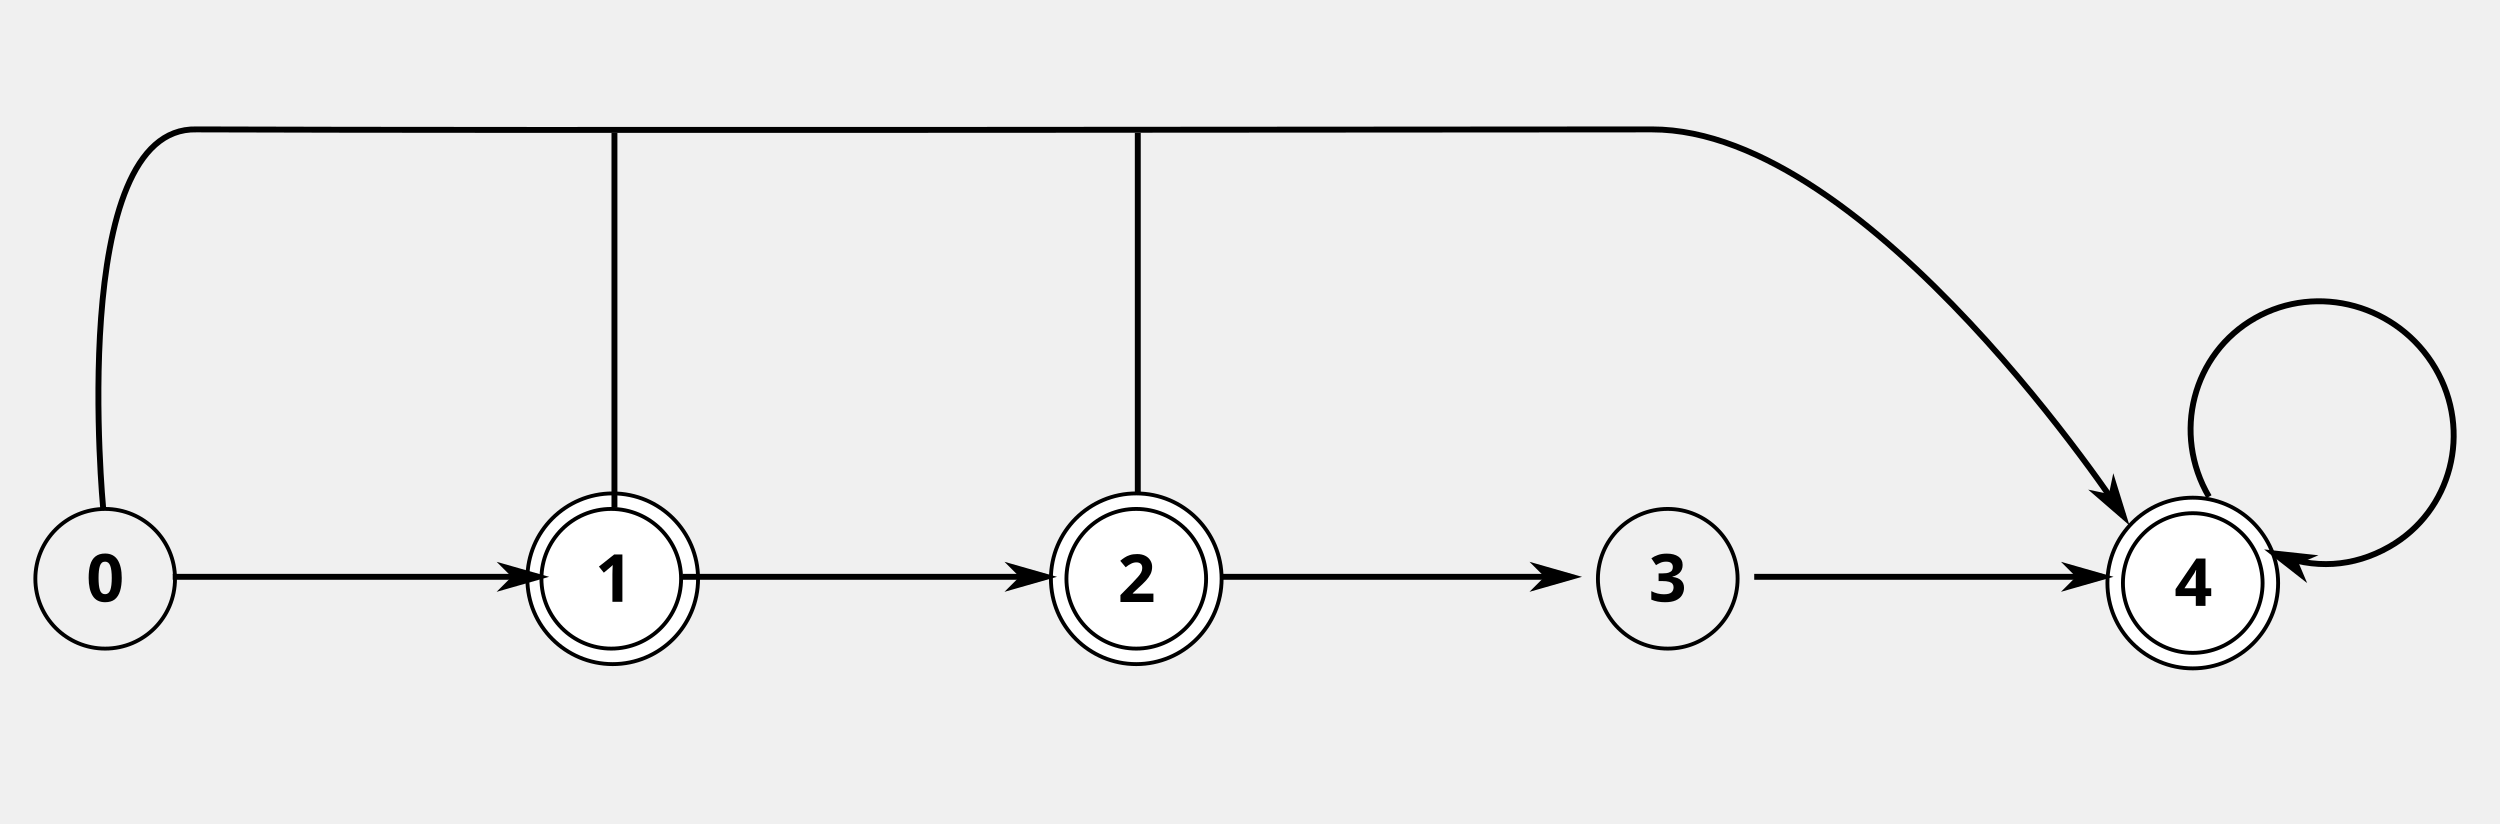
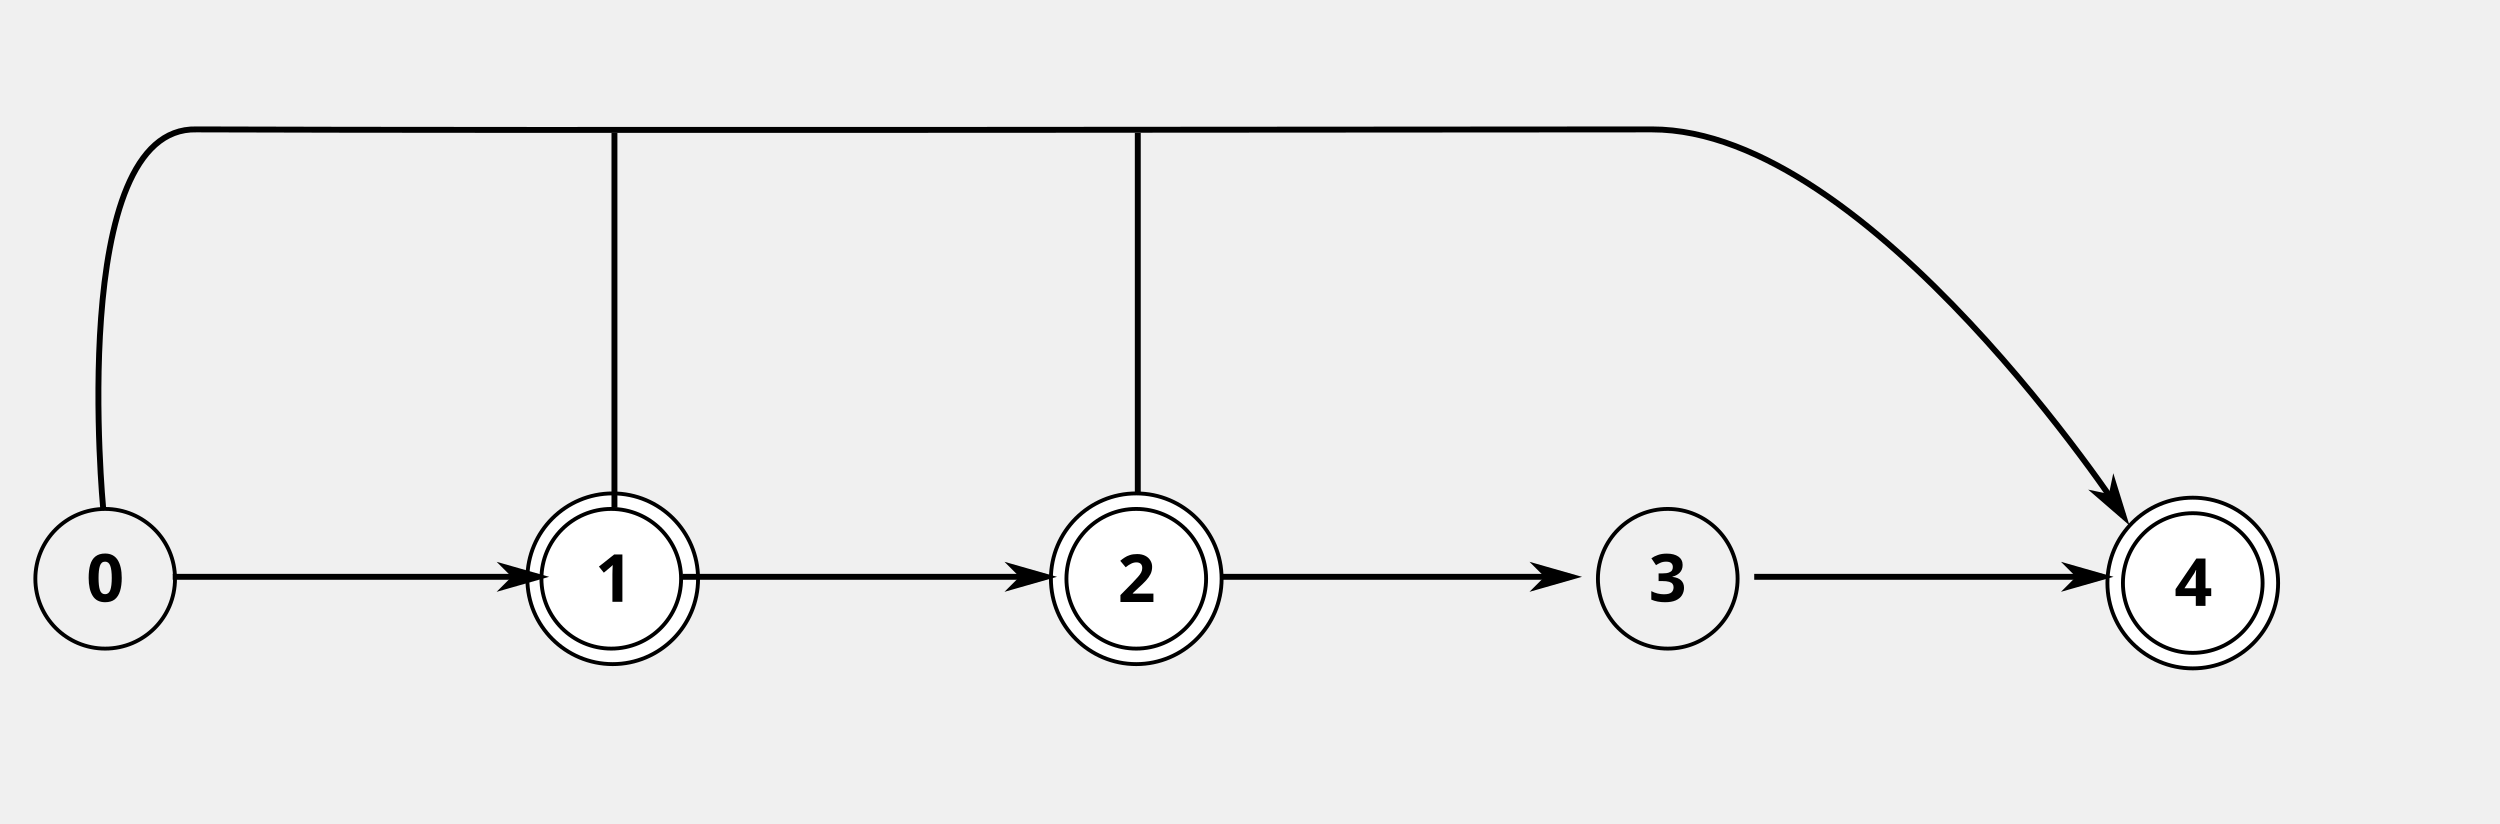
<svg xmlns="http://www.w3.org/2000/svg" width="509.583" height="167.834" viewBox="0 0 239.577 139.235" id="svg2" version="1.0">
  <defs id="defs179">
    <marker orient="auto" refY="0" refX="0" id="Arrow1Mstart" style="overflow:visible">
      <path id="path3698" d="M 0,0 5,-5 -12.5,0 5,5 Z" style="fill-rule:evenodd;stroke:#000000;stroke-width:1pt;marker-start:none" transform="matrix(0.4,0,0,0.4,4,0)" />
    </marker>
    <marker orient="auto" refY="0" refX="0" id="Arrow1Sstart" style="overflow:visible">
      <path id="path3704" d="M 0,0 5,-5 -12.5,0 5,5 Z" style="fill-rule:evenodd;stroke:#000000;stroke-width:1pt;marker-start:none" transform="matrix(0.2,0,0,0.2,1.2,0)" />
    </marker>
    <marker orient="auto" refY="0" refX="0" id="Arrow1Mend" style="overflow:visible">
      <path id="path3701" d="M 0,0 5,-5 -12.5,0 5,5 Z" style="fill-rule:evenodd;stroke:#000000;stroke-width:1pt;marker-start:none" transform="matrix(-0.4,0,0,-0.4,-4,0)" />
    </marker>
    <marker orient="auto" refY="0" refX="0" id="Arrow1Lend" style="overflow:visible">
      <path id="path3695" d="M 0,0 5,-5 -12.5,0 5,5 Z" style="fill-rule:evenodd;stroke:#000000;stroke-width:1pt;marker-start:none" transform="matrix(-0.8,0,0,-0.8,-10,0)" />
    </marker>
    <marker orient="auto" refY="0" refX="0" id="Arrow2Lend" style="overflow:visible">
      <path id="path3713" style="font-size:12px;fill-rule:evenodd;stroke-width:0.625;stroke-linejoin:round" d="M 8.719,4.034 -2.207,0.016 8.719,-4.002 c -1.745,2.372 -1.735,5.617 -6e-7,8.035 z" transform="matrix(-1.1,0,0,-1.1,-1.1,0)" />
    </marker>
  </defs>
  <circle id="circle6662" cy="97.869" cx="100.556" style="font-style:normal;font-variant:normal;font-weight:bold;font-stretch:normal;font-size:17.072px;line-height:125%;font-family:Sans;-inkscape-font-specification:'Sans Bold';text-align:center;writing-mode:lr-tb;text-anchor:middle;fill:#ffffff;fill-opacity:1;stroke:#000000;stroke-width:0.656" r="14.433" />
  <circle id="circle6664" cy="98.591" cx="279.21" style="font-style:normal;font-variant:normal;font-weight:bold;font-stretch:normal;font-size:17.072px;line-height:125%;font-family:Sans;-inkscape-font-specification:'Sans Bold';text-align:center;writing-mode:lr-tb;text-anchor:middle;fill:#ffffff;fill-opacity:1;stroke:#000000;stroke-width:0.656" r="14.433" />
  <circle id="circle6666" cy="97.869" cx="12.022" style="font-style:normal;font-variant:normal;font-weight:bold;font-stretch:normal;font-size:17.072px;line-height:125%;font-family:Sans;-inkscape-font-specification:'Sans Bold';text-align:center;writing-mode:lr-tb;text-anchor:middle;fill:#ffffff;fill-opacity:1;stroke:#000000;stroke-width:0.656" r="14.433" />
  <circle id="circle6668" cy="97.869" cx="11.778" style="font-style:normal;font-variant:normal;font-weight:bold;font-stretch:normal;font-size:17.072px;line-height:125%;font-family:Sans;-inkscape-font-specification:'Sans Bold';text-align:center;writing-mode:lr-tb;text-anchor:middle;fill:#ffffff;fill-opacity:1;stroke:#000000;stroke-width:0.656" r="11.809" />
  <text id="text6670" style="font-style:normal;font-variant:normal;font-weight:bold;font-stretch:normal;font-size:11.2px;line-height:0%;font-family:sans-serif;-inkscape-font-specification:'Sans Bold';text-align:center;writing-mode:lr-tb;text-anchor:middle" y="101.76" x="12.24">1</text>
  <circle id="circle6672" cy="97.869" cx="100.556" style="font-style:normal;font-variant:normal;font-weight:bold;font-stretch:normal;font-size:17.072px;line-height:125%;font-family:Sans;-inkscape-font-specification:'Sans Bold';text-align:center;writing-mode:lr-tb;text-anchor:middle;fill:none;stroke:#000000;stroke-width:0.656" r="11.809" />
  <text id="text6674" style="font-style:normal;font-variant:normal;font-weight:bold;font-stretch:normal;font-size:11.2px;line-height:0%;font-family:sans-serif;-inkscape-font-specification:'Sans Bold';text-align:center;writing-mode:lr-tb;text-anchor:middle" y="101.801" x="100.627">2</text>
  <circle id="circle6676" cy="98.591" cx="279.21" style="font-style:normal;font-variant:normal;font-weight:bold;font-stretch:normal;font-size:17.072px;line-height:125%;font-family:Sans;-inkscape-font-specification:'Sans Bold';text-align:center;writing-mode:lr-tb;text-anchor:middle;fill:none;stroke:#000000;stroke-width:0.656" r="11.809" />
  <text id="text6678" style="font-style:normal;font-variant:normal;font-weight:bold;font-stretch:normal;font-size:11.2px;line-height:0%;font-family:sans-serif;-inkscape-font-specification:'Sans Bold';text-align:center;writing-mode:lr-tb;text-anchor:middle" y="102.449" x="279.317">4</text>
  <circle id="circle6680" cy="97.869" cx="190.432" style="font-style:normal;font-variant:normal;font-weight:bold;font-stretch:normal;font-size:17.072px;line-height:125%;font-family:Sans;-inkscape-font-specification:'Sans Bold';text-align:center;writing-mode:lr-tb;text-anchor:middle;fill:none;stroke:#000000;stroke-width:0.656" r="11.809" />
  <text id="text6682" style="font-style:normal;font-variant:normal;font-weight:bold;font-stretch:normal;font-size:11.2px;line-height:0%;font-family:sans-serif;-inkscape-font-specification:'Sans Bold';text-align:center;writing-mode:lr-tb;text-anchor:middle" y="101.727" x="190.429">3</text>
  <g transform="translate(-94.09791,200.1831)" id="g6688">
    <circle style="font-style:normal;font-variant:normal;font-weight:bold;font-stretch:normal;font-size:17.072px;line-height:125%;font-family:Sans;-inkscape-font-specification:'Sans Bold';text-align:center;writing-mode:lr-tb;text-anchor:middle;fill:none;stroke:#000000" cx="18" cy="-20" id="circle6684" transform="matrix(0.656036,0,0,0.656036,8.488969,-89.19334)" r="18" />
    <text x="20.3" y="-98.456" style="font-style:normal;font-variant:normal;font-weight:bold;font-stretch:normal;font-size:11.2px;line-height:0%;font-family:sans-serif;-inkscape-font-specification:'Sans Bold';text-align:center;writing-mode:lr-tb;text-anchor:middle" id="text6686">0</text>
  </g>
  <path style="fill:none;stroke:#000000;stroke-width:1px;stroke-linecap:butt;stroke-linejoin:miter;stroke-opacity:1;marker-end:url(#Arrow1Mend)" d="m 205.052,97.54 h 58.787" id="path6690" />
  <path style="fill:none;stroke:#000000;stroke-width:1px;stroke-linecap:butt;stroke-linejoin:miter;stroke-opacity:1;marker-end:url(#Arrow1Mend)" d="m 115.176,97.54 h 58.787" id="path6692" />
  <path style="fill:none;stroke:#000000;stroke-width:1px;stroke-linecap:butt;stroke-linejoin:miter;stroke-opacity:1;marker-end:url(#Arrow1Mend)" d="M 23.822,97.54 H 85.185" id="path6694" />
  <path style="fill:none;stroke:#000000;stroke-width:1px;stroke-linecap:butt;stroke-linejoin:miter;stroke-opacity:1;marker-end:url(#Arrow1Mend)" d="M -62.38,97.54 H -0.695" id="path6696" />
  <flowRoot transform="translate(-99.66386,201.7835)" xml:space="preserve" id="flowRoot6704" style="font-style:normal;font-variant:normal;font-weight:normal;font-stretch:normal;line-height:0.01%;font-family:Courier;-inkscape-font-specification:Courier;text-align:start;writing-mode:lr-tb;text-anchor:start;fill:#000000;fill-opacity:1;stroke:none">
    <flowRegion id="flowRegion6700">
      <rect id="rect6698" width="16.34" height="13.277" x="59.745" y="-121.281" style="font-style:normal;font-variant:normal;font-weight:normal;font-stretch:normal;font-size:11.2px;line-height:125%;font-family:Courier;-inkscape-font-specification:Courier;text-align:start;writing-mode:lr-tb;text-anchor:start" />
    </flowRegion>
    <flowPara id="flowPara6702" style="font-size:11.2px;line-height:1.25">f</flowPara>
  </flowRoot>
  <flowRoot xml:space="preserve" id="flowRoot6712" style="font-style:normal;font-variant:normal;font-weight:normal;font-stretch:normal;line-height:0.01%;font-family:Courier;-inkscape-font-specification:Courier;text-align:start;writing-mode:lr-tb;text-anchor:start;fill:#000000;fill-opacity:1;stroke:none" transform="translate(-11.84031,200.0307)">
    <flowRegion id="flowRegion6708">
      <rect id="rect6706" width="16.34" height="13.277" x="59.745" y="-121.281" style="font-style:normal;font-variant:normal;font-weight:normal;font-stretch:normal;font-size:11.2px;line-height:125%;font-family:Courier;-inkscape-font-specification:Courier;text-align:start;writing-mode:lr-tb;text-anchor:start" />
    </flowRegion>
    <flowPara id="flowPara6710" style="font-size:11.2px;line-height:1.25">u</flowPara>
  </flowRoot>
  <flowRoot xml:space="preserve" id="flowRoot6720" style="font-style:normal;font-variant:normal;font-weight:normal;font-stretch:normal;line-height:0.01%;font-family:Courier;-inkscape-font-specification:Courier;text-align:start;writing-mode:lr-tb;text-anchor:start;fill:#000000;fill-opacity:1;stroke:none" transform="translate(75.60805,200.0307)">
    <flowRegion id="flowRegion6716">
      <rect id="rect6714" width="16.34" height="13.277" x="59.745" y="-121.281" style="font-style:normal;font-variant:normal;font-weight:normal;font-stretch:normal;font-size:11.2px;line-height:125%;font-family:Courier;-inkscape-font-specification:Courier;text-align:start;writing-mode:lr-tb;text-anchor:start" />
    </flowRegion>
    <flowPara id="flowPara6718" style="font-size:11.2px;line-height:1.25">n</flowPara>
  </flowRoot>
  <flowRoot transform="translate(155.095,200.0307)" style="font-style:normal;font-variant:normal;font-weight:normal;font-stretch:normal;line-height:0.01%;font-family:Courier;-inkscape-font-specification:Courier;text-align:start;writing-mode:lr-tb;text-anchor:start;fill:#000000;fill-opacity:1;stroke:none" id="flowRoot6728" xml:space="preserve">
    <flowRegion id="flowRegion6724">
      <rect style="font-style:normal;font-variant:normal;font-weight:normal;font-stretch:normal;font-size:11.2px;line-height:125%;font-family:Courier;-inkscape-font-specification:Courier;text-align:start;writing-mode:lr-tb;text-anchor:start" y="-121.281" x="59.745" height="13.66" width="44.426" id="rect6722" />
    </flowRegion>
    <flowPara id="flowPara6726" style="font-size:11.2px;line-height:1.25">\Any</flowPara>
  </flowRoot>
-   <flowRoot transform="translate(224.8793,154.9585)" style="font-style:normal;font-variant:normal;font-weight:normal;font-stretch:normal;line-height:0.01%;font-family:Courier;-inkscape-font-specification:Courier;text-align:start;writing-mode:lr-tb;text-anchor:start;fill:#000000;fill-opacity:1;stroke:none" id="flowRoot6736" xml:space="preserve">
-     <flowRegion id="flowRegion6732">
-       <rect style="font-style:normal;font-variant:normal;font-weight:normal;font-stretch:normal;font-size:11.2px;line-height:125%;font-family:Courier;-inkscape-font-specification:Courier;text-align:start;writing-mode:lr-tb;text-anchor:start" y="-121.281" x="59.745" height="13.66" width="44.426" id="rect6730" />
-     </flowRegion>
-     <flowPara id="flowPara6734" style="font-size:11.2px;line-height:1.25">\Any</flowPara>
-   </flowRoot>
  <flowRoot xml:space="preserve" id="flowRoot6744" style="font-style:normal;font-variant:normal;font-weight:normal;font-stretch:normal;line-height:0.01%;font-family:Courier;-inkscape-font-specification:Courier;text-align:start;writing-mode:lr-tb;text-anchor:start;fill:#000000;fill-opacity:1;stroke:none" transform="translate(-131.5054,165.7897)">
    <flowRegion id="flowRegion6740">
      <rect id="rect6738" width="69.333" height="17.365" x="59.745" y="-121.281" style="font-style:normal;font-variant:normal;font-weight:normal;font-stretch:normal;font-size:11.2px;line-height:125%;font-family:Courier;-inkscape-font-specification:Courier;text-align:start;writing-mode:lr-tb;text-anchor:start" />
    </flowRegion>
    <flowPara id="flowPara6742" style="font-size:11.2px;line-height:1.25">[^f]</flowPara>
  </flowRoot>
  <flowRoot transform="translate(-45.19053,165.7897)" style="font-style:normal;font-variant:normal;font-weight:normal;font-stretch:normal;line-height:0.01%;font-family:Courier;-inkscape-font-specification:Courier;text-align:start;writing-mode:lr-tb;text-anchor:start;fill:#000000;fill-opacity:1;stroke:none" id="flowRoot6752" xml:space="preserve">
    <flowRegion id="flowRegion6748">
      <rect style="font-style:normal;font-variant:normal;font-weight:normal;font-stretch:normal;font-size:11.2px;line-height:125%;font-family:Courier;-inkscape-font-specification:Courier;text-align:start;writing-mode:lr-tb;text-anchor:start" y="-121.281" x="59.745" height="17.365" width="69.333" id="rect6746" />
    </flowRegion>
    <flowPara id="flowPara6750" style="font-size:11.2px;line-height:1.25">[^u]</flowPara>
  </flowRoot>
  <flowRoot transform="translate(43.30654,165.7897)" style="font-style:normal;font-variant:normal;font-weight:normal;font-stretch:normal;line-height:0.01%;font-family:Courier;-inkscape-font-specification:Courier;text-align:start;writing-mode:lr-tb;text-anchor:start;fill:#000000;fill-opacity:1;stroke:none" id="flowRoot6760" xml:space="preserve">
    <flowRegion id="flowRegion6756">
      <rect style="font-style:normal;font-variant:normal;font-weight:normal;font-stretch:normal;font-size:11.2px;line-height:125%;font-family:Courier;-inkscape-font-specification:Courier;text-align:start;writing-mode:lr-tb;text-anchor:start" y="-121.281" x="59.745" height="17.365" width="69.333" id="rect6754" />
    </flowRegion>
    <flowPara id="flowPara6758" style="font-size:11.2px;line-height:1.25">[^n]</flowPara>
  </flowRoot>
-   <path id="path6762" d="m 281.949,83.999 c -6.26,-10.674 -2.766,-24.207 7.798,-30.207 10.564,-6 24.219,-2.207 30.478,8.468 6.26,10.674 2.766,24.207 -7.798,30.207 -6.067,3.446 -12.743,3.853 -19.324,1.18" style="fill:none;stroke:#000000;stroke-width:1;stroke-linejoin:round;stroke-miterlimit:4;stroke-dasharray:none;stroke-dashoffset:0;stroke-opacity:1;marker-end:url(#Arrow1Mend)" />
  <path id="path6764" d="m 267.429,87.196 c 0,0 -42.682,-65.315 -79.668,-65.315 -36.986,0 -189.977,0.214 -246.115,0 -22.005,-0.536 -15.778,64.17 -15.778,64.17" style="fill:none;stroke:#000000;stroke-width:1px;stroke-linecap:butt;stroke-linejoin:miter;stroke-opacity:1;marker-start:url(#Arrow1Mstart);marker-end:none" />
  <path style="fill:none;stroke:#000000;stroke-width:1;stroke-linecap:butt;stroke-linejoin:miter;stroke-miterlimit:4;stroke-dasharray:none;stroke-opacity:1;marker-mid:url(#Arrow1Mend)" d="M 12.316,85.862 V 22.451" id="path6766" />
  <path style="fill:none;stroke:#000000;stroke-width:1;stroke-linecap:butt;stroke-linejoin:miter;stroke-miterlimit:4;stroke-dasharray:none;stroke-opacity:1;marker-mid:url(#Arrow1Mend)" d="M 100.813,83.286 V 22.451" id="path6768" />
</svg>
